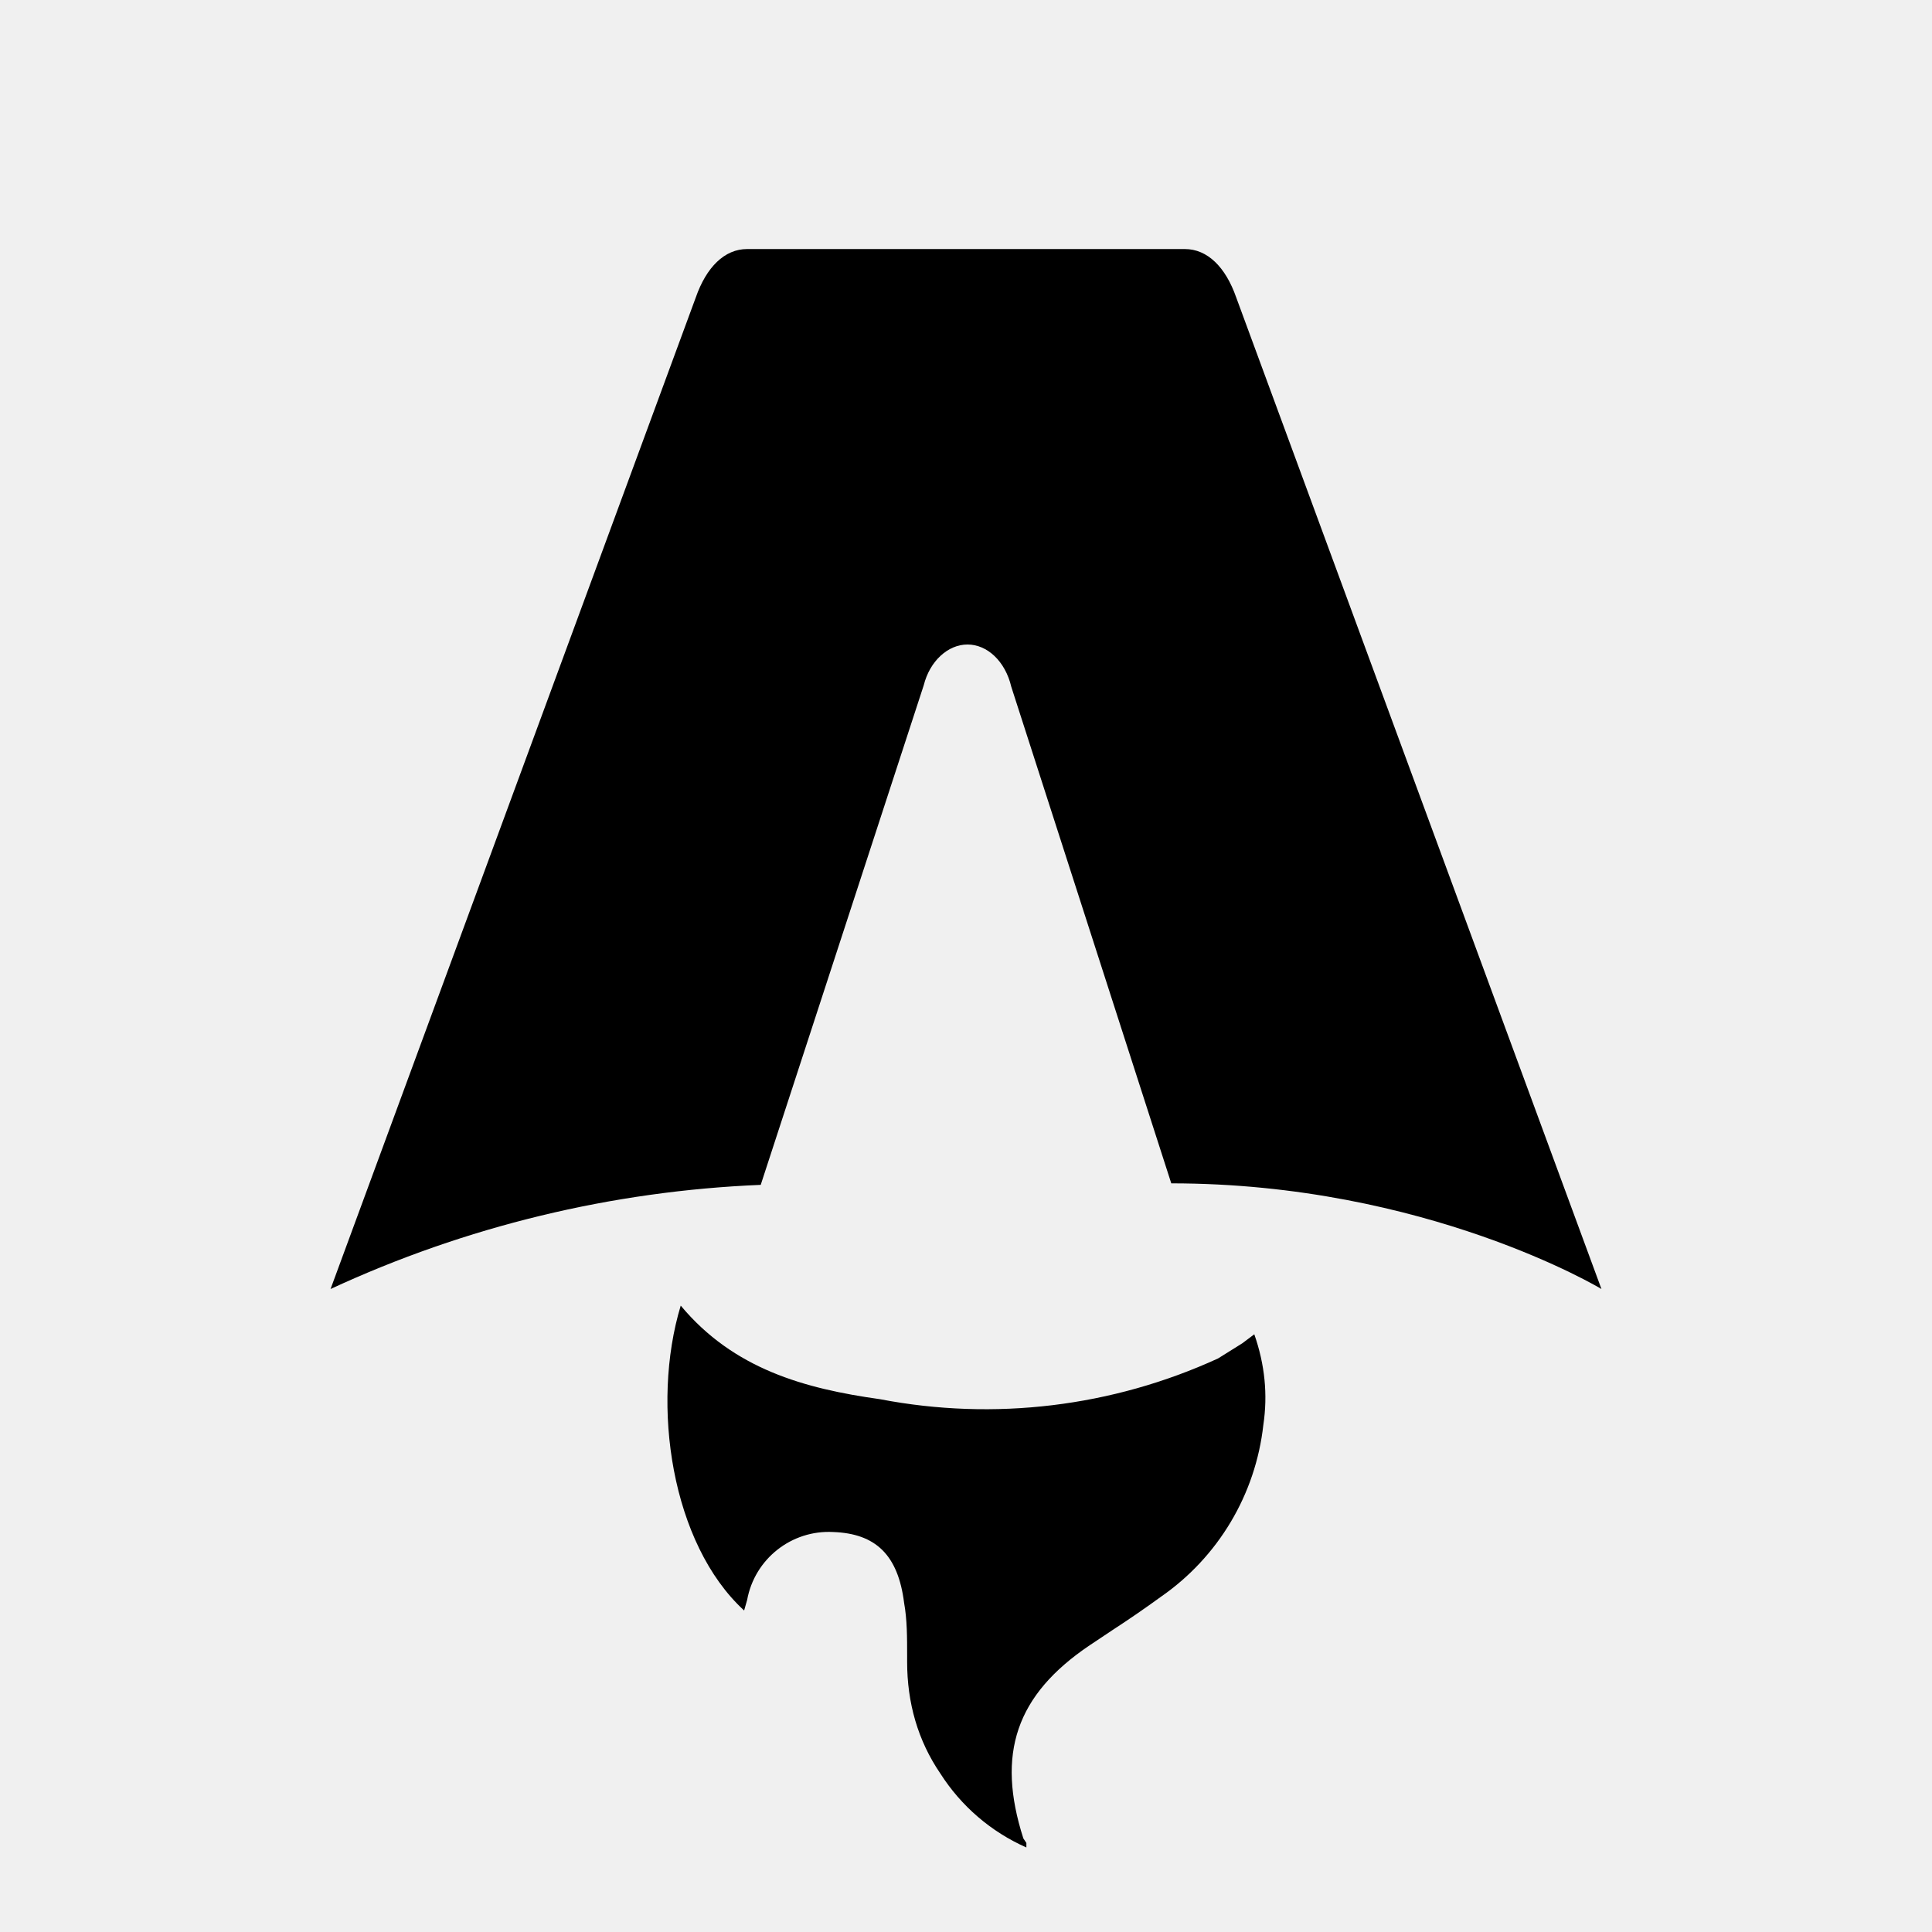
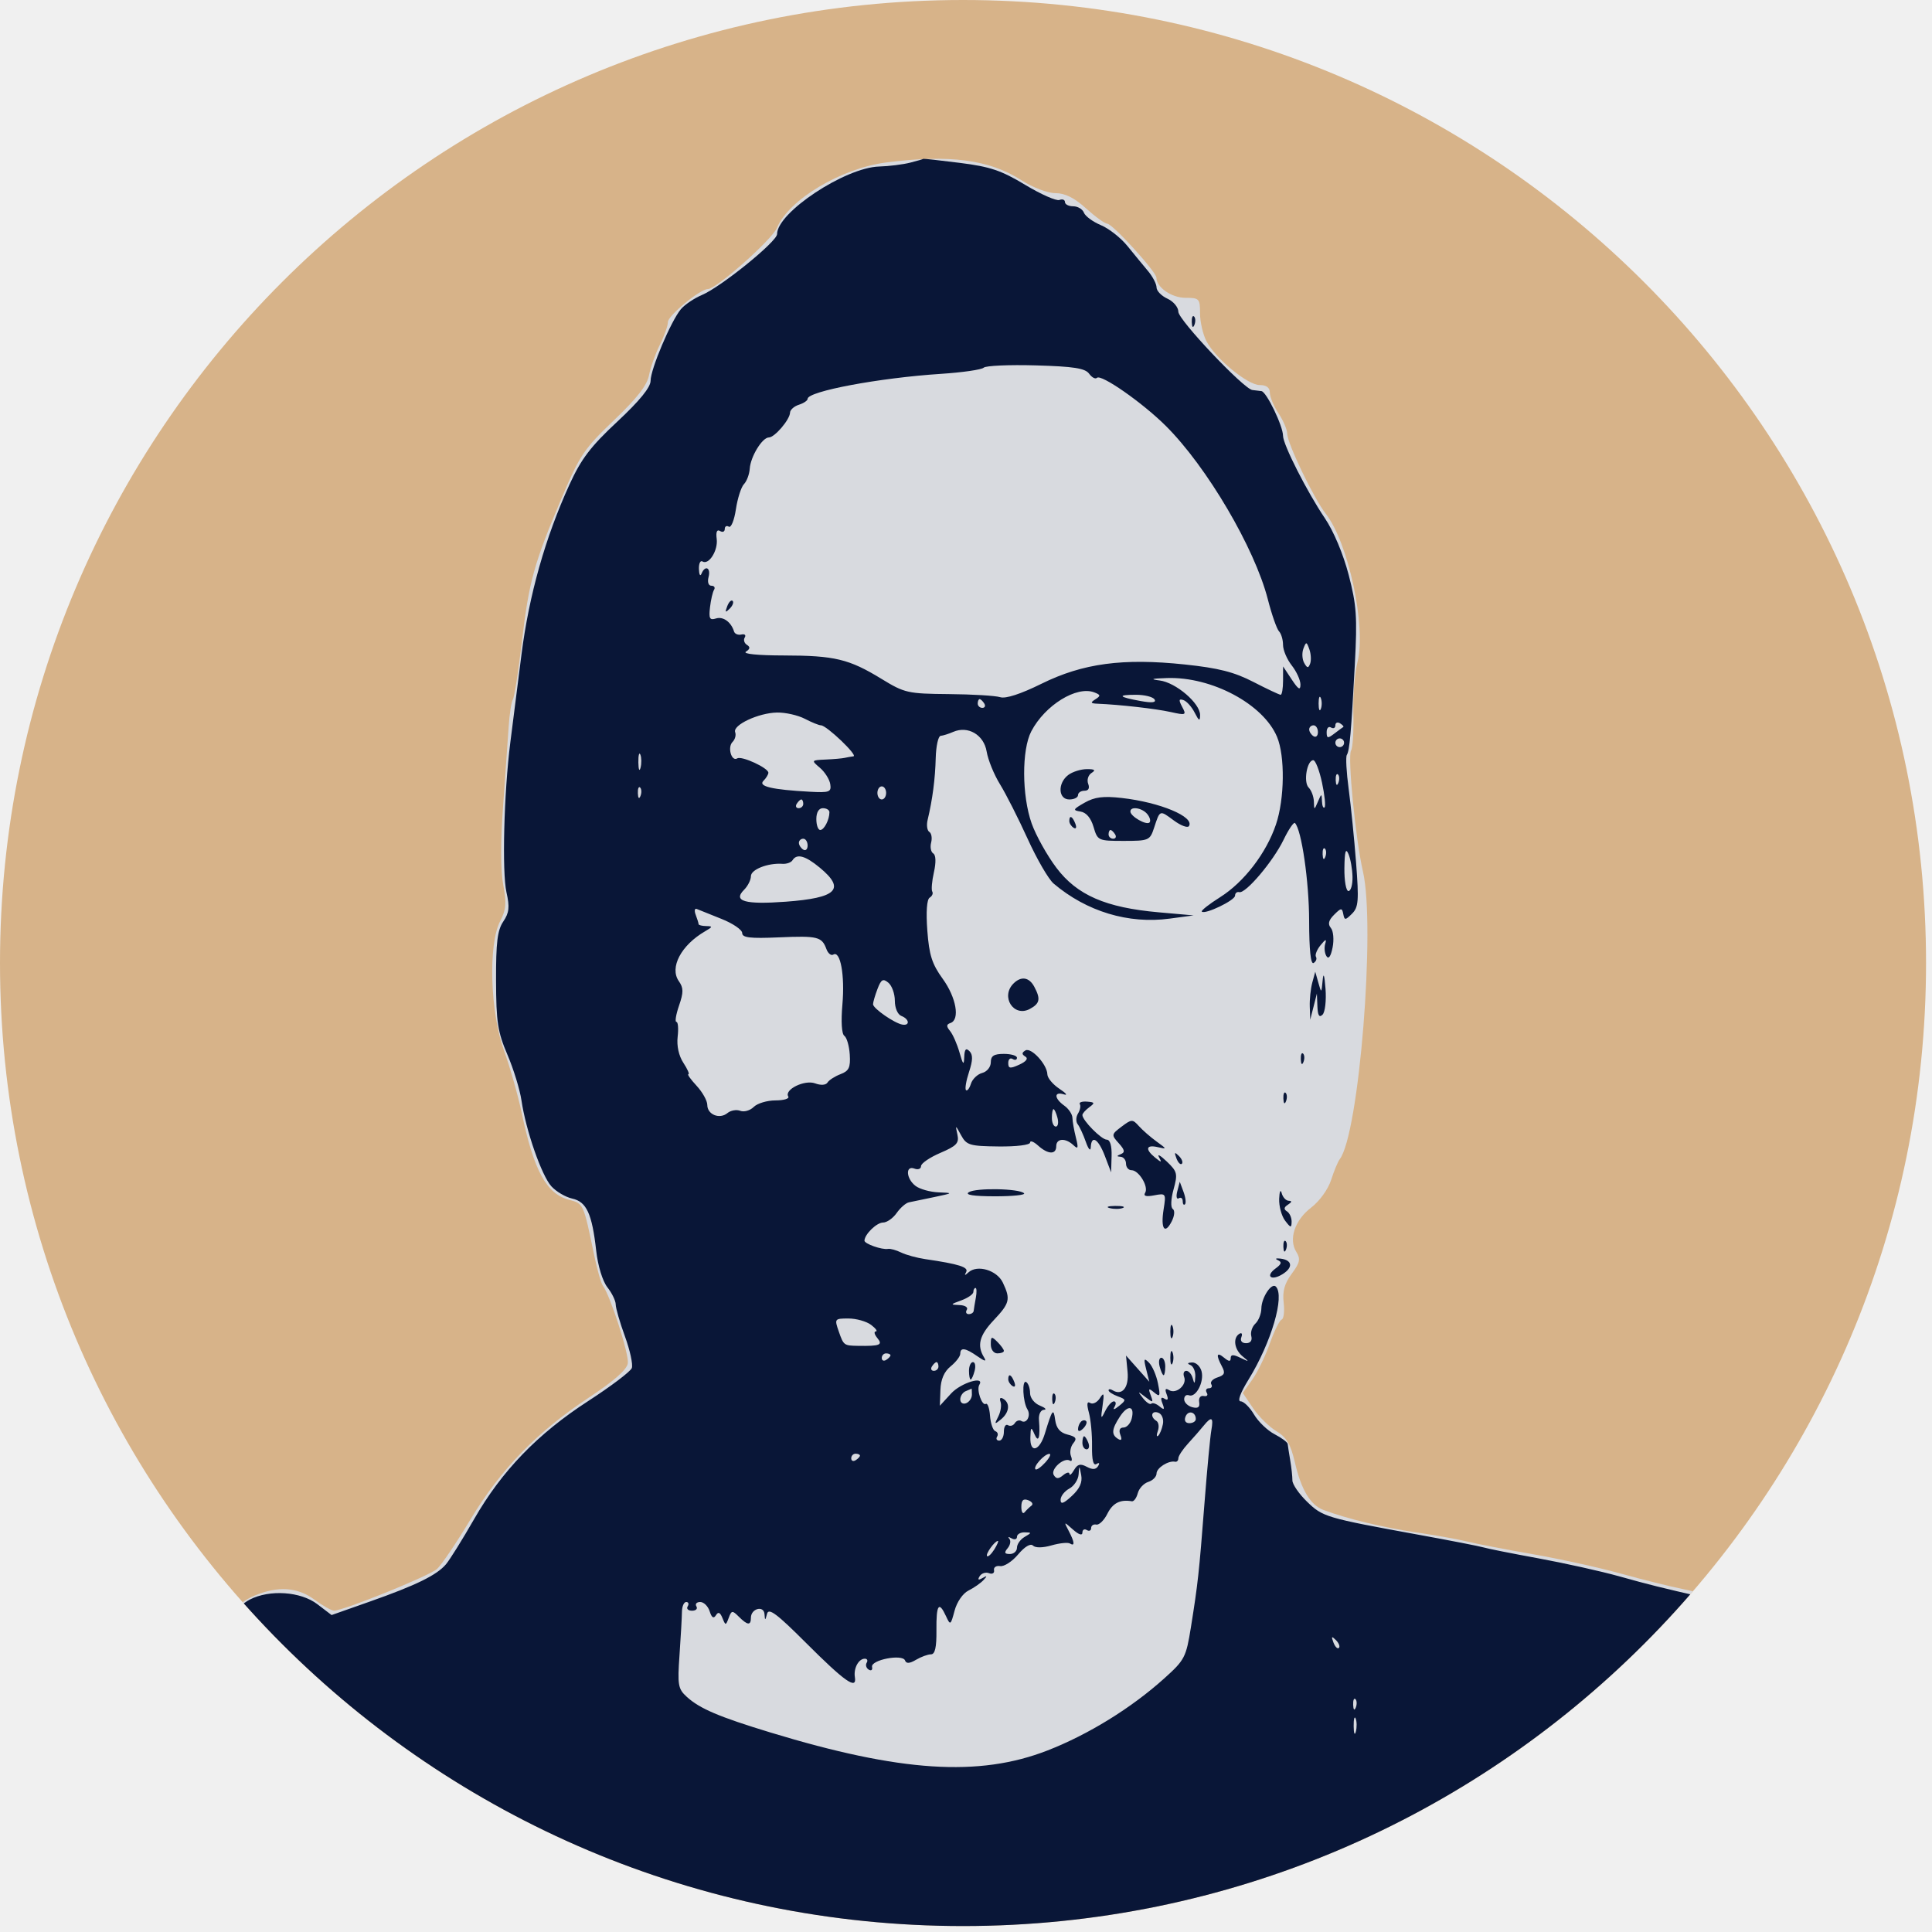
- <svg xmlns="http://www.w3.org/2000/svg" fill="none" viewBox="0 0 128 128">
-   <path d="M50.4 78.5a75.1 75.1 0 0 0-28.5 6.9l24.2-65.7c.7-2 1.9-3.2 3.4-3.2h29c1.5 0 2.7 1.2 3.4 3.2l24.2 65.7s-11.6-7-28.5-7L67 45.5c-.4-1.7-1.6-2.8-2.9-2.8-1.3 0-2.5 1.1-2.9 2.7L50.4 78.5Zm-1.1 28.2Zm-4.2-20.2c-2 6.6-.6 15.8 4.2 20.2a17.5 17.5 0 0 1 .2-.7 5.5 5.5 0 0 1 5.7-4.5c2.8.1 4.3 1.5 4.7 4.7.2 1.1.2 2.3.2 3.5v.4c0 2.7.7 5.2 2.2 7.4a13 13 0 0 0 5.7 4.9v-.3l-.2-.3c-1.8-5.6-.5-9.5 4.4-12.8l1.5-1a73 73 0 0 0 3.2-2.2 16 16 0 0 0 6.8-11.4c.3-2 .1-4-.6-6l-.8.6-1.6 1a37 37 0 0 1-22.4 2.7c-5-.7-9.7-2-13.2-6.2Z" />
-   <style>
-         path { fill: #000; }
-         @media (prefers-color-scheme: dark) {
-             path { fill: #FFF; }
-         }
-     </style>
+ <svg xmlns="http://www.w3.org/2000/svg" width="146" height="146" viewBox="0 0 146 146" fill="none">
+   <circle cx="72.775" cy="72.775" r="72.775" fill="#D7B389" />
+   <mask id="mask0_39_16" style="mask-type:alpha" maskUnits="userSpaceOnUse" x="0" y="0" width="146" height="146">
+     <circle cx="72.775" cy="72.775" r="72.775" fill="#D7B389" />
+   </mask>
+   <g mask="url(#mask0_39_16)">
+     <path fill-rule="evenodd" clip-rule="evenodd" d="M66.954 12.28C63.567 12.717 59.601 15.09 58.727 17.201C58.352 18.106 54.131 21.847 53.485 21.847C52.904 21.847 50.474 23.854 50.474 24.334C50.474 24.612 50.199 25.39 49.862 26.062C49.526 26.735 49.159 27.767 49.047 28.355C48.902 29.117 48.137 30.098 46.391 31.764C44.15 33.902 43.812 34.404 42.452 37.616C40.353 42.574 39.97 43.958 39.437 48.501C39.178 50.709 38.874 52.667 38.76 52.851C38.646 53.035 38.502 53.958 38.44 54.903C38.377 55.847 38.187 58.548 38.019 60.905C37.823 63.629 37.827 65.801 38.03 66.868C38.291 68.243 38.248 68.742 37.792 69.624C36.885 71.378 37.04 76.488 38.087 79.392C38.544 80.656 39.138 82.744 39.409 84.032C40.346 88.485 41.294 90.227 43.024 90.675C44.097 90.954 44.09 90.938 44.901 94.854C45.127 95.942 45.426 96.985 45.567 97.173C46.119 97.908 47.544 102.341 47.446 103.018C47.376 103.502 46.412 104.351 44.485 105.624C40.578 108.204 37.829 111.038 35.546 114.837C34.498 116.583 33.365 118.259 33.031 118.562C32.447 119.09 25.962 121.716 25.242 121.716C25.05 121.716 24.39 121.346 23.776 120.892C22.482 119.937 21.015 119.836 19.234 120.58C17.9 121.136 16.555 122.549 16.537 123.415C16.522 124.073 14.921 124.683 13.207 124.683C12.524 124.683 10.414 125.202 8.518 125.836C6.622 126.471 4.829 126.99 4.535 126.99C4.053 126.99 4 127.962 4 136.713V146.437H72.392H140.785V136.741V127.046L139.255 125.7C138.414 124.959 137.509 124.353 137.245 124.353C136.981 124.353 135.926 123.837 134.902 123.206C132.675 121.833 129.476 120.544 127.151 120.08C126.22 119.894 124.124 119.371 122.492 118.918C120.861 118.464 117.869 117.805 115.845 117.453C113.821 117.101 111.596 116.671 110.901 116.499C110.206 116.326 108.451 116.011 107.001 115.8C104.565 115.444 101.774 114.769 100.014 114.108C99.023 113.736 98.335 112.59 97.851 110.505C97.531 109.13 97.227 108.619 96.454 108.154C95.91 107.828 95.116 107.044 94.691 106.413L93.916 105.265L94.635 104.256C95.03 103.701 95.625 102.475 95.957 101.532C96.289 100.589 96.692 99.773 96.853 99.72C97.013 99.666 97.082 99.092 97.006 98.444C96.906 97.584 97.07 96.993 97.615 96.256C98.237 95.415 98.295 95.14 97.964 94.61C97.362 93.647 97.846 92.2 99.085 91.255C99.716 90.773 100.362 89.879 100.59 89.172C100.809 88.49 101.103 87.784 101.242 87.603C102.701 85.702 103.963 70.045 102.995 65.849C102.44 63.443 101.823 57.162 102.098 56.718C102.228 56.508 102.306 55.253 102.272 53.928C102.238 52.604 102.378 50.85 102.585 50.03C103.259 47.351 101.896 40.997 100.178 38.812C99.289 37.682 97.278 33.503 97.275 32.779C97.274 32.477 96.979 31.784 96.618 31.241C96.258 30.697 95.962 29.992 95.961 29.675C95.96 29.292 95.702 29.098 95.194 29.098C94.278 29.098 91.851 27.099 91.171 25.785C90.904 25.269 90.686 24.32 90.686 23.676C90.686 22.569 90.626 22.506 89.583 22.506C88.536 22.506 87.389 21.711 87.389 20.986C87.389 20.55 84.068 16.903 83.671 16.903C83.494 16.903 82.775 16.384 82.072 15.749C81.181 14.944 80.481 14.596 79.754 14.596C79.164 14.596 78.057 14.175 77.201 13.626C74.748 12.054 71.749 11.66 66.954 12.28Z" fill="#D8DADF" />
+     <path fill-rule="evenodd" clip-rule="evenodd" d="M68.777 12.293C68.233 12.431 67.181 12.562 66.44 12.584C63.864 12.658 58.724 16.06 58.724 17.69C58.724 18.252 54.493 21.68 53.04 22.295C52.45 22.545 51.734 23.029 51.449 23.372C50.701 24.27 49.165 27.902 49.165 28.773C49.165 29.271 48.342 30.282 46.649 31.863C44.624 33.753 43.919 34.682 43.032 36.625C41.208 40.619 39.979 44.97 39.41 49.445C39.114 51.762 38.733 54.77 38.562 56.13C38.081 59.943 37.929 65.901 38.275 67.437C38.526 68.554 38.478 68.978 38.03 69.644C37.59 70.296 37.477 71.225 37.486 74.093C37.496 77.237 37.61 77.982 38.344 79.697C38.809 80.784 39.288 82.342 39.407 83.157C39.739 85.418 40.93 88.839 41.668 89.65C42.03 90.048 42.739 90.465 43.242 90.576C44.325 90.813 44.741 91.718 45.055 94.518C45.184 95.664 45.537 96.818 45.902 97.282C46.247 97.72 46.529 98.303 46.529 98.577C46.529 98.851 46.843 99.938 47.228 100.993C47.612 102.047 47.845 103.123 47.745 103.385C47.644 103.646 46.167 104.764 44.461 105.869C40.624 108.354 37.923 111.149 35.829 114.799C34.945 116.34 33.987 117.876 33.701 118.213C33.001 119.035 31.446 119.797 27.965 121.024L25.058 122.049L23.979 121.226C22.72 120.265 20.371 120.106 18.875 120.88C17.889 121.39 16.732 122.891 16.712 123.687C16.698 124.249 14.613 124.955 12.856 124.992C12.193 125.005 10.332 125.448 8.722 125.974C7.111 126.5 5.429 126.982 4.984 127.045L4.175 127.159L4.087 136.8L4 146.441H72.397H140.795V136.924V127.408L139.359 126.084C138.569 125.356 137.467 124.66 136.91 124.538C136.352 124.415 135.704 124.084 135.469 123.801C134.887 123.099 130.75 121.173 128.929 120.757C125.435 119.958 124.683 119.77 122.337 119.115C120.978 118.736 118.234 118.126 116.24 117.76C114.245 117.395 112.391 117.025 112.12 116.94C111.848 116.855 109.623 116.421 107.175 115.975C100.187 114.702 99.962 114.635 98.768 113.479C98.161 112.89 97.665 112.168 97.666 111.873C97.667 111.579 97.592 110.893 97.5 110.35C97.408 109.806 97.323 109.253 97.31 109.122C97.298 108.991 96.851 108.658 96.318 108.382C95.785 108.106 95.086 107.435 94.764 106.89C94.442 106.346 93.99 105.9 93.759 105.9C93.497 105.9 93.721 105.277 94.353 104.251C96.074 101.454 97.11 97.922 96.414 97.225C96.091 96.903 95.332 98.052 95.32 98.883C95.314 99.284 95.11 99.798 94.865 100.027C94.621 100.255 94.483 100.681 94.56 100.974C94.645 101.301 94.494 101.505 94.166 101.505C93.848 101.505 93.704 101.322 93.809 101.049C93.905 100.797 93.837 100.683 93.658 100.793C93.147 101.11 93.276 101.991 93.909 102.503C94.429 102.924 94.414 102.935 93.744 102.611C93.195 102.345 93.003 102.35 93.003 102.633C93.003 102.909 92.866 102.901 92.508 102.604C91.936 102.129 91.872 102.383 92.343 103.263C92.606 103.755 92.54 103.92 92.009 104.089C91.644 104.205 91.43 104.437 91.534 104.605C91.638 104.773 91.557 104.911 91.355 104.911C91.152 104.911 91.08 105.063 91.195 105.249C91.31 105.435 91.207 105.546 90.967 105.496C90.719 105.444 90.569 105.642 90.621 105.954C90.685 106.343 90.534 106.455 90.099 106.342C89.762 106.253 89.487 105.984 89.487 105.742C89.487 105.501 89.648 105.365 89.845 105.441C90.373 105.644 91.011 104.435 90.801 103.631C90.701 103.247 90.376 102.945 90.08 102.96C89.739 102.976 89.692 103.046 89.954 103.152C90.18 103.243 90.349 103.64 90.328 104.032C90.297 104.589 90.256 104.62 90.139 104.17C90.056 103.853 89.834 103.593 89.647 103.593C89.46 103.593 89.388 103.804 89.487 104.063C89.715 104.657 88.88 105.38 88.347 105.05C88.068 104.879 88.013 104.975 88.164 105.369C88.31 105.75 88.256 105.857 87.999 105.698C87.738 105.537 87.689 105.65 87.845 106.057C88.028 106.533 87.983 106.578 87.624 106.279C87.376 106.074 87.097 105.982 87.004 106.076C86.91 106.169 86.627 105.982 86.375 105.661C85.949 105.118 85.962 105.111 86.555 105.57C87.141 106.024 87.174 106.014 86.959 105.442C86.76 104.912 86.801 104.881 87.227 105.234C87.665 105.598 87.7 105.51 87.506 104.541C87.385 103.93 87.081 103.227 86.831 102.978C86.447 102.593 86.414 102.668 86.615 103.47L86.852 104.417L85.972 103.428L85.092 102.439L85.209 103.658C85.325 104.858 84.799 105.506 84.074 105.058C83.909 104.956 83.774 104.96 83.774 105.067C83.774 105.174 84.084 105.377 84.462 105.517C85.115 105.759 85.121 105.795 84.563 106.248C84.201 106.541 84.072 106.566 84.224 106.312C84.36 106.085 84.337 105.9 84.173 105.9C84.009 105.9 83.712 106.234 83.513 106.642C83.195 107.293 83.172 107.243 83.32 106.23C83.458 105.284 83.421 105.181 83.116 105.66C82.912 105.981 82.584 106.144 82.387 106.023C82.141 105.871 82.111 106.099 82.288 106.757C82.431 107.283 82.537 108.42 82.524 109.284C82.508 110.335 82.619 110.782 82.858 110.634C83.072 110.502 83.121 110.566 82.981 110.794C82.815 111.062 82.56 111.076 82.123 110.843C81.643 110.586 81.425 110.642 81.165 111.089C80.979 111.408 80.823 111.539 80.817 111.381C80.812 111.222 80.598 111.267 80.342 111.479C79.986 111.774 79.82 111.772 79.633 111.469C79.362 111.032 80.403 110.1 80.852 110.377C81.005 110.472 81.04 110.317 80.931 110.033C80.822 109.749 80.903 109.314 81.109 109.065C81.406 108.707 81.316 108.57 80.673 108.409C80.105 108.267 79.825 107.934 79.738 107.3C79.611 106.368 79.522 106.487 78.957 108.345C78.559 109.654 77.834 109.854 77.864 108.647C77.884 107.828 77.922 107.794 78.17 108.372C78.48 109.091 78.622 108.646 78.513 107.301C78.479 106.884 78.643 106.55 78.888 106.538C79.128 106.527 78.99 106.383 78.582 106.219C78.165 106.051 77.841 105.637 77.841 105.271C77.841 104.913 77.71 104.54 77.55 104.441C77.213 104.233 77.29 105.934 77.642 106.505C77.928 106.968 77.581 107.63 77.182 107.383C77.025 107.287 76.803 107.361 76.687 107.548C76.572 107.735 76.339 107.803 76.17 107.699C76.001 107.594 75.863 107.815 75.863 108.188C75.863 108.561 75.706 108.866 75.514 108.866C75.322 108.866 75.249 108.731 75.351 108.565C75.454 108.399 75.393 108.214 75.216 108.153C75.04 108.092 74.86 107.571 74.816 106.994C74.773 106.417 74.631 106.012 74.5 106.092C74.21 106.272 73.779 105.021 74.005 104.655C74.448 103.939 72.619 104.494 71.879 105.3L71.025 106.23L71.067 105.037C71.094 104.239 71.349 103.649 71.838 103.254C72.239 102.929 72.567 102.501 72.567 102.304C72.567 101.799 72.954 101.856 73.867 102.496C74.424 102.886 74.57 102.912 74.368 102.584C73.811 101.682 74.007 100.919 75.094 99.767C76.309 98.479 76.38 98.188 75.785 96.928C75.342 95.988 73.85 95.543 73.186 96.153C72.909 96.407 72.859 96.4 73.01 96.131C73.217 95.761 72.477 95.526 69.93 95.152C69.296 95.059 68.472 94.834 68.099 94.652C67.727 94.47 67.282 94.347 67.111 94.378C66.651 94.463 65.314 93.991 65.326 93.749C65.351 93.26 66.254 92.386 66.735 92.386C67.021 92.386 67.483 92.062 67.761 91.665C68.039 91.269 68.455 90.906 68.686 90.86C68.918 90.814 69.774 90.636 70.59 90.464C72.045 90.157 72.051 90.15 70.919 90.105C70.285 90.079 69.506 89.861 69.189 89.62C68.471 89.075 68.406 88.043 69.106 88.312C69.378 88.416 69.601 88.332 69.601 88.125C69.601 87.918 70.257 87.467 71.059 87.124C72.299 86.592 72.492 86.384 72.35 85.734C72.188 84.991 72.195 84.993 72.63 85.79C73.04 86.542 73.275 86.612 75.459 86.637C76.805 86.653 77.841 86.525 77.841 86.343C77.841 86.166 78.112 86.267 78.444 86.567C79.194 87.246 79.819 87.27 79.819 86.618C79.819 86.017 80.515 85.973 81.114 86.536C81.475 86.875 81.508 86.774 81.303 85.959C81.166 85.415 81.049 84.748 81.043 84.476C81.037 84.204 80.759 83.788 80.425 83.551C79.656 83.004 79.636 82.462 80.395 82.7C80.713 82.8 80.564 82.613 80.066 82.284C79.567 81.955 79.154 81.461 79.148 81.186C79.132 80.438 77.914 79.118 77.485 79.383C77.206 79.555 77.206 79.673 77.486 79.846C77.722 79.991 77.552 80.217 77.026 80.456C76.332 80.773 76.193 80.752 76.193 80.329C76.193 80.051 76.341 79.914 76.522 80.026C76.704 80.138 76.852 80.097 76.852 79.936C76.852 79.774 76.407 79.642 75.863 79.642C75.107 79.642 74.874 79.791 74.874 80.277C74.874 80.631 74.588 80.987 74.226 81.082C73.87 81.174 73.485 81.543 73.372 81.899C73.259 82.256 73.091 82.472 72.999 82.38C72.906 82.288 73.01 81.67 73.229 81.007C73.52 80.124 73.529 79.703 73.262 79.436C72.995 79.168 72.889 79.287 72.867 79.878C72.843 80.538 72.777 80.475 72.508 79.532C72.327 78.897 72.006 78.169 71.796 77.912C71.504 77.557 71.511 77.414 71.826 77.308C72.558 77.062 72.264 75.382 71.242 73.971C70.432 72.854 70.214 72.171 70.077 70.322C69.972 68.908 70.039 67.968 70.254 67.835C70.445 67.717 70.533 67.511 70.451 67.378C70.368 67.245 70.424 66.587 70.575 65.916C70.745 65.164 70.726 64.619 70.527 64.496C70.348 64.386 70.276 64.016 70.365 63.674C70.454 63.332 70.393 62.969 70.228 62.867C70.063 62.765 70.005 62.357 70.1 61.96C70.47 60.407 70.672 58.861 70.712 57.284C70.736 56.378 70.903 55.623 71.084 55.607C71.265 55.592 71.691 55.458 72.029 55.31C73.148 54.821 74.351 55.526 74.561 56.795C74.666 57.427 75.118 58.536 75.566 59.261C76.014 59.986 76.954 61.84 77.655 63.381C78.355 64.922 79.24 66.447 79.621 66.77C82.115 68.884 85.276 69.84 88.388 69.42L90.201 69.176L87.564 68.943C83.557 68.589 81.392 67.647 79.832 65.579C79.125 64.642 78.284 63.134 77.962 62.228C77.217 60.127 77.203 56.658 77.935 55.263C78.971 53.288 81.361 51.811 82.693 52.322C83.179 52.509 83.191 52.584 82.776 52.846C82.38 53.097 82.412 53.158 82.95 53.18C84.597 53.246 87.343 53.557 88.462 53.806C89.623 54.064 89.671 54.043 89.337 53.418C89.06 52.901 89.08 52.789 89.427 52.904C89.672 52.985 90.055 53.41 90.278 53.849C90.608 54.495 90.686 54.531 90.69 54.037C90.698 53.148 88.859 51.576 87.633 51.423C86.866 51.328 87.021 51.277 88.194 51.239C91.578 51.129 95.472 53.213 96.506 55.687C97.116 57.145 97.076 60.37 96.426 62.298C95.694 64.47 94.014 66.659 92.205 67.799C91.37 68.325 90.747 68.816 90.82 68.89C91.06 69.13 93.332 68.039 93.332 67.683C93.332 67.492 93.475 67.373 93.65 67.419C94.133 67.544 96.208 65.094 96.995 63.47C97.378 62.677 97.768 62.103 97.859 62.195C98.357 62.693 98.926 66.615 98.93 69.581C98.934 71.797 99.052 72.907 99.27 72.772C99.454 72.658 99.534 72.448 99.446 72.306C99.358 72.164 99.516 71.767 99.797 71.423C100.175 70.96 100.266 70.933 100.146 71.322C100.058 71.61 100.099 72.03 100.238 72.254C100.4 72.516 100.567 72.282 100.703 71.601C100.82 71.014 100.762 70.353 100.573 70.126C100.328 69.831 100.398 69.546 100.819 69.125C101.345 68.599 101.418 68.593 101.51 69.07C101.604 69.555 101.664 69.553 102.172 69.047C102.66 68.561 102.699 68.071 102.478 65.194C102.339 63.381 102.086 60.869 101.917 59.612C101.748 58.355 101.685 57.203 101.778 57.053C101.99 56.71 102.107 55.386 102.384 50.197C102.575 46.623 102.514 45.728 101.918 43.44C101.51 41.872 100.78 40.136 100.116 39.156C98.783 37.186 96.958 33.593 96.958 32.938C96.958 32.195 95.706 29.601 95.326 29.556C95.136 29.533 94.827 29.496 94.639 29.473C93.987 29.395 89.047 24.171 89.047 23.56C89.047 23.223 88.677 22.777 88.223 22.571C87.77 22.364 87.399 21.982 87.399 21.721C87.399 21.461 87.108 20.902 86.752 20.479C86.396 20.055 85.698 19.207 85.201 18.593C84.705 17.979 83.803 17.27 83.198 17.017C82.592 16.764 82.013 16.339 81.911 16.073C81.809 15.807 81.445 15.589 81.102 15.589C80.758 15.589 80.478 15.445 80.478 15.27C80.478 15.094 80.288 15.023 80.057 15.112C79.825 15.201 78.659 14.684 77.464 13.964C75.668 12.88 74.817 12.595 72.538 12.309C71.023 12.119 69.779 11.981 69.774 12.002C69.769 12.024 69.321 12.155 68.777 12.293ZM90.062 24.351C90.078 24.735 90.156 24.813 90.261 24.55C90.356 24.312 90.345 24.028 90.235 23.918C90.126 23.809 90.048 24.003 90.062 24.351ZM82.302 28.239C82.513 28.527 82.78 28.669 82.895 28.553C83.203 28.245 86.341 30.434 88.099 32.184C91.198 35.267 94.812 41.408 95.807 45.282C96.105 46.444 96.487 47.536 96.654 47.709C96.821 47.881 96.958 48.343 96.958 48.735C96.958 49.128 97.254 49.826 97.617 50.287C97.98 50.748 98.275 51.398 98.274 51.733C98.272 52.195 98.116 52.105 97.617 51.351L96.962 50.362L96.96 51.433C96.959 52.022 96.878 52.504 96.779 52.504C96.682 52.504 95.754 52.068 94.719 51.534C93.267 50.785 92.086 50.484 89.542 50.215C84.86 49.72 81.83 50.127 78.706 51.67C77.136 52.447 75.998 52.816 75.586 52.686C75.228 52.572 73.476 52.467 71.692 52.452C68.607 52.425 68.358 52.369 66.624 51.308C64.157 49.798 63.075 49.539 59.221 49.533C57.252 49.53 56.103 49.414 56.37 49.245C56.686 49.044 56.709 48.895 56.446 48.732C56.243 48.606 56.168 48.356 56.28 48.175C56.391 47.994 56.278 47.893 56.028 47.95C55.778 48.008 55.528 47.906 55.472 47.725C55.252 47.003 54.646 46.566 54.105 46.738C53.633 46.888 53.555 46.743 53.654 45.895C53.719 45.332 53.857 44.735 53.961 44.568C54.064 44.401 53.974 44.264 53.761 44.264C53.536 44.264 53.446 43.988 53.546 43.605C53.732 42.891 53.282 42.683 53.009 43.358C52.918 43.585 52.831 43.428 52.817 43.009C52.803 42.59 52.923 42.329 53.083 42.428C53.563 42.725 54.274 41.597 54.16 40.721C54.091 40.198 54.181 39.985 54.411 40.127C54.608 40.248 54.769 40.182 54.769 39.98C54.769 39.777 54.907 39.697 55.077 39.801C55.247 39.906 55.487 39.315 55.611 38.486C55.736 37.658 56.01 36.803 56.221 36.585C56.432 36.367 56.629 35.842 56.658 35.417C56.72 34.502 57.604 33.058 58.102 33.058C58.538 33.058 59.687 31.713 59.702 31.185C59.708 30.971 60.009 30.701 60.372 30.586C60.734 30.471 61.031 30.271 61.031 30.141C61.031 29.569 66.443 28.554 71.117 28.251C72.73 28.146 74.179 27.936 74.337 27.785C74.494 27.633 76.264 27.555 78.271 27.612C81.139 27.694 82.001 27.828 82.302 28.239ZM54.955 45.816C54.776 46.285 54.813 46.323 55.139 46C55.365 45.777 55.466 45.511 55.364 45.409C55.263 45.308 55.078 45.491 54.955 45.816ZM99.006 50.151C98.87 50.513 98.783 50.502 98.556 50.097C98.401 49.82 98.375 49.333 98.498 49.014C98.705 48.474 98.737 48.478 98.947 49.068C99.072 49.417 99.098 49.904 99.006 50.151ZM87.247 52.855C87.395 53.094 87.059 53.132 86.196 52.976C84.513 52.672 84.387 52.504 85.842 52.504C86.496 52.504 87.128 52.662 87.247 52.855ZM99.813 53.576C99.722 53.802 99.647 53.617 99.647 53.164C99.647 52.71 99.722 52.525 99.813 52.752C99.904 52.978 99.904 53.349 99.813 53.576ZM74.38 53.164C74.492 53.345 74.427 53.493 74.235 53.493C74.043 53.493 73.886 53.345 73.886 53.164C73.886 52.982 73.951 52.834 74.031 52.834C74.111 52.834 74.268 52.982 74.38 53.164ZM60.822 54.319C61.341 54.59 61.889 54.812 62.039 54.812C62.461 54.812 64.866 57.11 64.492 57.155C64.311 57.177 64.014 57.229 63.833 57.271C63.651 57.314 63.005 57.371 62.395 57.398C61.301 57.448 61.296 57.455 61.965 58.025C62.337 58.343 62.687 58.899 62.743 59.261C62.834 59.855 62.682 59.912 61.196 59.831C58.34 59.675 57.275 59.425 57.692 59.008C57.897 58.803 58.065 58.527 58.065 58.395C58.065 58.034 56.05 57.103 55.715 57.31C55.277 57.581 54.958 56.468 55.358 56.068C55.55 55.877 55.639 55.545 55.556 55.331C55.35 54.794 57.323 53.869 58.724 53.846C59.358 53.835 60.302 54.049 60.822 54.319ZM101.512 54.938C101.454 54.971 101.148 55.197 100.831 55.44C100.335 55.819 100.254 55.803 100.254 55.327C100.254 55.022 100.402 54.864 100.583 54.976C100.765 55.089 100.913 55.014 100.913 54.812C100.913 54.609 101.071 54.541 101.265 54.66C101.458 54.78 101.569 54.905 101.512 54.938ZM99.595 55.325C99.595 55.608 99.446 55.748 99.265 55.636C99.084 55.524 98.935 55.292 98.935 55.122C98.935 54.951 99.084 54.812 99.265 54.812C99.446 54.812 99.595 55.043 99.595 55.325ZM101.572 56.13C101.572 56.311 101.424 56.46 101.243 56.46C101.061 56.46 100.913 56.311 100.913 56.13C100.913 55.949 101.061 55.8 101.243 55.8C101.424 55.8 101.572 55.949 101.572 56.13ZM48.405 58.019C48.321 58.34 48.248 58.157 48.241 57.613C48.234 57.069 48.303 56.807 48.393 57.03C48.483 57.253 48.489 57.698 48.405 58.019ZM99.904 59.145C100.104 60.077 100.19 60.918 100.096 61.012C100.001 61.107 99.914 60.9 99.901 60.552C99.879 59.949 99.865 59.95 99.595 60.58C99.314 61.232 99.311 61.232 99.288 60.563C99.276 60.191 99.098 59.72 98.894 59.516C98.485 59.107 98.766 57.448 99.244 57.448C99.407 57.448 99.704 58.212 99.904 59.145ZM80.725 58.566C79.911 59.184 79.966 60.415 80.807 60.415C81.17 60.415 81.466 60.267 81.466 60.085C81.466 59.904 81.684 59.756 81.951 59.756C82.259 59.756 82.361 59.564 82.232 59.228C82.121 58.938 82.237 58.569 82.49 58.409C82.826 58.196 82.729 58.119 82.126 58.123C81.672 58.126 81.042 58.325 80.725 58.566ZM101.138 59.158C101.033 59.421 100.955 59.343 100.939 58.959C100.925 58.612 101.003 58.417 101.112 58.527C101.222 58.636 101.233 58.92 101.138 59.158ZM48.402 60.147C48.297 60.41 48.218 60.332 48.203 59.948C48.188 59.6 48.266 59.406 48.376 59.515C48.485 59.625 48.497 59.909 48.402 60.147ZM66.964 59.92C66.964 60.192 66.816 60.415 66.634 60.415C66.453 60.415 66.305 60.192 66.305 59.92C66.305 59.648 66.453 59.426 66.634 59.426C66.816 59.426 66.964 59.648 66.964 59.92ZM81.961 60.66C81.081 61.16 81.047 61.234 81.65 61.328C82.085 61.395 82.439 61.811 82.638 62.489C82.944 63.526 82.987 63.546 84.919 63.546C86.816 63.546 86.901 63.51 87.213 62.557C87.662 61.189 87.625 61.203 88.704 62.001C89.236 62.394 89.752 62.586 89.85 62.427C90.284 61.724 87.664 60.63 84.763 60.302C83.374 60.145 82.718 60.229 81.961 60.66ZM60.702 60.745C60.702 60.926 60.544 61.074 60.352 61.074C60.161 61.074 60.095 60.926 60.207 60.745C60.319 60.563 60.476 60.415 60.556 60.415C60.636 60.415 60.702 60.563 60.702 60.745ZM62.679 61.377C62.679 61.947 62.279 62.722 61.985 62.722C61.823 62.722 61.69 62.351 61.69 61.898C61.69 61.385 61.877 61.074 62.185 61.074C62.457 61.074 62.679 61.21 62.679 61.377ZM86.697 61.516C86.899 61.76 86.975 62.048 86.867 62.156C86.635 62.388 85.422 61.69 85.422 61.324C85.422 60.91 86.304 61.043 86.697 61.516ZM80.807 62.043C80.807 62.214 80.954 62.444 81.133 62.555C81.32 62.67 81.375 62.538 81.263 62.245C81.044 61.674 80.807 61.569 80.807 62.043ZM84.268 63.052C84.38 63.233 84.315 63.381 84.123 63.381C83.931 63.381 83.774 63.233 83.774 63.052C83.774 62.87 83.839 62.722 83.919 62.722C83.999 62.722 84.156 62.87 84.268 63.052ZM61.031 63.895C61.031 64.178 60.883 64.317 60.702 64.205C60.52 64.093 60.372 63.862 60.372 63.691C60.372 63.521 60.52 63.381 60.702 63.381C60.883 63.381 61.031 63.613 61.031 63.895ZM100.149 64.762C100.044 65.024 99.966 64.946 99.95 64.562C99.936 64.215 100.014 64.02 100.123 64.13C100.233 64.239 100.245 64.524 100.149 64.762ZM102.208 66.265C102.221 66.854 102.083 67.337 101.902 67.337C101.721 67.337 101.583 66.558 101.595 65.606C101.612 64.335 101.694 64.051 101.902 64.535C102.058 64.897 102.195 65.676 102.208 66.265ZM61.956 65.572C63.914 67.193 63.251 67.855 59.383 68.141C56.299 68.37 55.366 68.105 56.227 67.243C56.513 66.958 56.746 66.494 56.746 66.213C56.746 65.705 58.03 65.202 59.129 65.278C59.443 65.299 59.785 65.178 59.89 65.008C60.213 64.486 60.858 64.662 61.956 65.572ZM54.523 69.441C55.383 69.783 56.087 70.264 56.087 70.51C56.087 70.86 56.685 70.931 58.854 70.836C61.796 70.708 62.106 70.785 62.454 71.725C62.575 72.053 62.809 72.239 62.974 72.137C63.507 71.808 63.853 73.707 63.66 75.906C63.547 77.198 63.605 78.139 63.806 78.277C63.99 78.402 64.174 79.039 64.216 79.693C64.278 80.672 64.156 80.932 63.517 81.174C63.092 81.336 62.65 81.62 62.536 81.804C62.411 82.006 62.037 82.032 61.599 81.87C60.805 81.576 59.246 82.34 59.57 82.864C59.67 83.025 59.234 83.157 58.602 83.157C57.97 83.157 57.23 83.38 56.959 83.651C56.688 83.922 56.23 84.054 55.943 83.944C55.655 83.833 55.218 83.91 54.971 84.115C54.381 84.605 53.45 84.229 53.45 83.5C53.45 83.183 53.086 82.531 52.642 82.052C52.197 81.572 51.918 81.18 52.021 81.18C52.124 81.18 51.954 80.793 51.644 80.319C51.294 79.786 51.129 79.033 51.21 78.341C51.282 77.727 51.239 77.225 51.116 77.225C50.992 77.225 51.081 76.672 51.313 75.996C51.66 74.989 51.657 74.657 51.298 74.144C50.578 73.116 51.47 71.428 53.289 70.373C53.864 70.04 53.874 69.992 53.368 69.983C53.05 69.978 52.791 69.911 52.791 69.836C52.791 69.76 52.693 69.443 52.574 69.131C52.454 68.82 52.492 68.622 52.658 68.692C52.823 68.762 53.663 69.1 54.523 69.441ZM99.951 74.093C99.86 75.064 99.854 75.067 99.626 74.258L99.393 73.434L99.168 74.258C99.045 74.711 98.96 75.527 98.979 76.071L99.013 77.06L99.265 76.071L99.516 75.082L99.556 76.055C99.583 76.74 99.698 76.924 99.944 76.677C100.136 76.485 100.237 75.603 100.168 74.716C100.086 73.659 100.011 73.445 99.951 74.093ZM67.623 75.627C67.623 76.175 67.835 76.667 68.118 76.776C68.715 77.005 68.78 77.523 68.2 77.43C67.603 77.334 65.975 76.207 65.975 75.89C65.975 75.741 66.126 75.223 66.31 74.738C66.588 74.007 66.729 73.926 67.134 74.263C67.403 74.486 67.623 75.1 67.623 75.627ZM76.588 74.324C75.593 75.319 76.604 76.898 77.82 76.247C78.584 75.838 78.654 75.491 78.159 74.566C77.77 73.84 77.166 73.747 76.588 74.324ZM98.302 80.054C98.318 80.438 98.396 80.516 98.501 80.253C98.597 80.015 98.585 79.731 98.475 79.621C98.366 79.512 98.288 79.706 98.302 80.054ZM96.984 83.02C97 83.404 97.078 83.482 97.183 83.219C97.278 82.981 97.266 82.697 97.157 82.588C97.047 82.478 96.97 82.673 96.984 83.02ZM81.602 83.44C81.685 83.574 81.622 83.894 81.463 84.151C81.305 84.408 81.294 84.772 81.441 84.959C81.588 85.147 81.864 85.745 82.055 86.289C82.254 86.853 82.414 87.03 82.429 86.701C82.473 85.731 82.999 86.056 83.496 87.36L83.967 88.596L84.002 87.36C84.025 86.587 83.887 86.124 83.636 86.124C83.238 86.124 81.796 84.665 81.796 84.263C81.796 84.148 82.028 83.885 82.311 83.677C82.76 83.349 82.738 83.294 82.139 83.249C81.761 83.221 81.52 83.307 81.602 83.44ZM79.914 84.476C80.009 84.838 79.952 85.135 79.787 85.135C79.623 85.135 79.489 84.838 79.489 84.476C79.489 84.113 79.546 83.817 79.615 83.817C79.685 83.817 79.819 84.113 79.914 84.476ZM84.758 85.139C83.983 85.723 83.976 85.766 84.544 86.394C84.998 86.895 85.033 87.084 84.7 87.217C84.376 87.347 84.371 87.397 84.68 87.416C84.907 87.43 85.092 87.665 85.092 87.937C85.092 88.209 85.279 88.431 85.507 88.431C86.064 88.431 86.82 89.684 86.537 90.14C86.386 90.386 86.608 90.448 87.221 90.331C88.107 90.161 88.125 90.188 87.934 91.386C87.699 92.855 88.016 93.331 88.544 92.302C88.76 91.88 88.796 91.476 88.627 91.361C88.456 91.244 88.48 90.623 88.685 89.88C89.01 88.702 88.971 88.537 88.174 87.775C87.699 87.32 87.433 87.17 87.583 87.442C87.818 87.868 87.778 87.874 87.298 87.484C86.518 86.852 86.603 86.483 87.482 86.687C88.196 86.852 88.193 86.836 87.399 86.262C86.946 85.934 86.347 85.412 86.067 85.1C85.588 84.566 85.515 84.568 84.758 85.139ZM88.904 87.539C89.028 87.864 89.212 88.047 89.313 87.945C89.415 87.844 89.314 87.578 89.088 87.354C88.763 87.031 88.725 87.069 88.904 87.539ZM88.967 90.021C88.864 90.416 88.914 90.656 89.078 90.554C89.242 90.453 89.377 90.552 89.377 90.774C89.377 90.996 89.454 91.1 89.549 91.006C89.643 90.911 89.594 90.49 89.438 90.069L89.154 89.303L88.967 90.021ZM73.213 90.094C72.894 90.296 73.553 90.4 75.177 90.404C76.521 90.406 77.516 90.303 77.386 90.174C77.025 89.813 73.756 89.751 73.213 90.094ZM96.666 90.593C96.645 91.147 96.846 91.889 97.112 92.241C97.536 92.801 97.597 92.811 97.606 92.323C97.612 92.017 97.453 91.665 97.252 91.54C96.998 91.383 97.023 91.229 97.335 91.032C97.626 90.847 97.647 90.746 97.394 90.743C97.181 90.741 96.938 90.479 96.855 90.162C96.772 89.844 96.688 90.038 96.666 90.593ZM83.862 91.296C84.183 91.38 84.628 91.374 84.851 91.284C85.074 91.194 84.812 91.126 84.268 91.132C83.724 91.139 83.542 91.213 83.862 91.296ZM96.984 94.227C97 94.611 97.078 94.689 97.183 94.426C97.278 94.188 97.266 93.903 97.157 93.794C97.047 93.685 96.97 93.879 96.984 94.227ZM96.563 95.227C96.888 95.372 96.847 95.525 96.399 95.853C95.592 96.444 96.06 96.826 96.927 96.284C97.738 95.778 97.662 95.22 96.766 95.112C96.418 95.069 96.327 95.121 96.563 95.227ZM73.743 98.072C73.667 98.48 73.594 98.925 73.58 99.061C73.567 99.197 73.399 99.308 73.207 99.308C73.015 99.308 72.95 99.16 73.062 98.978C73.174 98.797 72.923 98.637 72.504 98.623C71.794 98.598 71.804 98.574 72.65 98.266C73.148 98.084 73.556 97.799 73.556 97.633C73.556 97.466 73.629 97.33 73.719 97.33C73.808 97.33 73.819 97.664 73.743 98.072ZM65.83 100.121C66.181 100.388 66.34 100.61 66.182 100.616C66.024 100.622 66.079 100.849 66.305 101.121C66.734 101.639 66.496 101.732 64.822 101.704C63.777 101.687 63.751 101.667 63.388 100.626C63.051 99.66 63.067 99.638 64.117 99.638C64.707 99.638 65.478 99.855 65.83 100.121ZM88.44 100.626C88.44 101.08 88.515 101.265 88.606 101.038C88.698 100.812 88.698 100.441 88.606 100.214C88.515 99.988 88.44 100.173 88.44 100.626ZM74.874 101.592C74.874 101.979 75.088 102.274 75.369 102.274C75.641 102.274 75.863 102.19 75.863 102.086C75.863 101.982 75.641 101.675 75.369 101.403C74.93 100.964 74.874 100.985 74.874 101.592ZM88.44 102.604C88.44 103.057 88.515 103.243 88.606 103.016C88.698 102.79 88.698 102.419 88.606 102.192C88.515 101.966 88.44 102.151 88.44 102.604ZM67.294 102.42C67.294 102.5 67.145 102.657 66.964 102.769C66.783 102.881 66.634 102.815 66.634 102.623C66.634 102.432 66.783 102.274 66.964 102.274C67.145 102.274 67.294 102.34 67.294 102.42ZM87.633 103.263C87.728 103.626 87.863 103.922 87.932 103.922C88.001 103.922 88.058 103.626 88.058 103.263C88.058 102.901 87.924 102.604 87.76 102.604C87.595 102.604 87.539 102.901 87.633 103.263ZM70.919 103.263C70.919 103.444 70.762 103.593 70.57 103.593C70.378 103.593 70.313 103.444 70.425 103.263C70.537 103.082 70.694 102.934 70.774 102.934C70.854 102.934 70.919 103.082 70.919 103.263ZM73.226 103.593C73.226 103.955 73.283 104.252 73.353 104.252C73.422 104.252 73.557 103.955 73.652 103.593C73.746 103.23 73.689 102.934 73.525 102.934C73.361 102.934 73.226 103.23 73.226 103.593ZM76.193 104.233C76.193 104.403 76.34 104.633 76.519 104.744C76.705 104.859 76.761 104.727 76.648 104.434C76.429 103.863 76.193 103.759 76.193 104.233ZM73.446 105.391C73.446 105.655 73.249 105.947 73.007 106.04C72.765 106.133 72.567 106.003 72.567 105.752C72.567 105.501 72.753 105.221 72.979 105.129C73.206 105.038 73.403 104.951 73.419 104.937C73.434 104.923 73.446 105.127 73.446 105.391ZM79.515 105.763C79.531 106.147 79.609 106.225 79.714 105.962C79.809 105.724 79.797 105.44 79.688 105.33C79.579 105.221 79.501 105.415 79.515 105.763ZM75.611 105.937C75.701 106.188 75.622 106.691 75.435 107.054C75.132 107.643 75.154 107.665 75.644 107.261C76.278 106.738 76.357 106.041 75.82 105.709C75.593 105.568 75.511 105.657 75.611 105.937ZM85.517 107.219C85.422 107.581 85.144 107.878 84.899 107.878C84.619 107.878 84.532 108.081 84.664 108.426C84.806 108.795 84.748 108.896 84.489 108.736C83.969 108.415 84.003 108.007 84.634 107.045C85.237 106.124 85.776 106.23 85.517 107.219ZM87.88 107.619C87.808 107.991 87.647 108.388 87.522 108.499C87.397 108.61 87.385 108.447 87.497 108.135C87.609 107.824 87.558 107.481 87.385 107.374C86.889 107.068 87.017 106.56 87.54 106.76C87.806 106.862 87.954 107.236 87.88 107.619ZM90.366 107.238C90.366 107.409 90.148 107.548 89.882 107.548C89.588 107.548 89.472 107.355 89.587 107.056C89.781 106.548 90.366 106.685 90.366 107.238ZM81.686 107.438C81.565 107.559 81.466 107.811 81.466 107.999C81.466 108.205 81.62 108.185 81.856 107.949C82.071 107.735 82.17 107.482 82.076 107.389C81.983 107.295 81.807 107.317 81.686 107.438ZM91.54 108.084C91.454 108.56 91.22 111.044 91.021 113.605C90.608 118.915 90.526 119.659 89.997 122.969C89.632 125.244 89.527 125.447 87.983 126.835C85.484 129.082 82.249 131.079 79.159 132.282C73.981 134.298 68.04 133.913 58.23 130.926C54.323 129.737 52.881 129.122 51.901 128.23C51.239 127.627 51.19 127.346 51.351 125.057C51.447 123.675 51.53 122.211 51.534 121.803C51.539 121.395 51.684 121.062 51.857 121.062C52.029 121.062 52.079 121.21 51.967 121.391C51.855 121.573 52.003 121.721 52.297 121.721C52.59 121.721 52.738 121.573 52.626 121.391C52.514 121.21 52.644 121.062 52.914 121.062C53.185 121.062 53.506 121.378 53.629 121.764C53.782 122.249 53.929 122.343 54.1 122.066C54.277 121.779 54.417 121.837 54.593 122.27C54.831 122.853 54.848 122.852 55.07 122.257C55.282 121.688 55.342 121.682 55.835 122.175C56.49 122.83 56.746 122.852 56.746 122.251C56.746 121.556 57.727 121.296 57.773 121.978C57.808 122.487 57.827 122.484 57.965 121.953C58.087 121.485 58.703 121.945 60.905 124.147C63.841 127.083 64.765 127.732 64.603 126.745C64.492 126.073 64.883 125.347 65.355 125.347C65.536 125.347 65.599 125.485 65.495 125.653C65.39 125.822 65.46 126.056 65.648 126.172C65.837 126.289 65.951 126.197 65.901 125.968C65.786 125.438 68.206 124.967 68.394 125.482C68.486 125.732 68.738 125.716 69.224 125.429C69.607 125.203 70.116 125.017 70.353 125.017C70.659 125.017 70.779 124.488 70.766 123.204C70.745 121.256 70.948 120.956 71.489 122.133C71.815 122.844 71.842 122.826 72.136 121.721C72.313 121.057 72.762 120.408 73.192 120.194C73.604 119.988 74.114 119.632 74.325 119.403C74.624 119.08 74.606 119.046 74.246 119.252C73.927 119.434 73.861 119.391 74.033 119.112C74.17 118.891 74.487 118.788 74.739 118.885C74.99 118.982 75.161 118.88 75.118 118.66C75.075 118.44 75.283 118.3 75.581 118.349C75.879 118.398 76.491 118.001 76.94 117.467C77.436 116.878 77.876 116.615 78.06 116.798C78.243 116.981 78.797 116.975 79.467 116.783C80.074 116.609 80.699 116.545 80.854 116.641C81.242 116.881 81.208 116.54 80.759 115.684C80.384 114.969 80.387 114.969 81.089 115.592C81.519 115.973 81.796 116.063 81.796 115.82C81.796 115.6 81.944 115.511 82.126 115.623C82.307 115.735 82.455 115.67 82.455 115.478C82.455 115.286 82.631 115.166 82.845 115.211C83.06 115.257 83.439 114.886 83.687 114.387C84.088 113.584 84.654 113.297 85.532 113.451C85.684 113.478 85.885 113.204 85.98 112.842C86.075 112.48 86.433 112.095 86.776 111.986C87.119 111.877 87.399 111.592 87.399 111.352C87.399 110.928 88.299 110.356 88.8 110.462C88.936 110.491 89.047 110.373 89.047 110.2C89.047 110.027 89.381 109.522 89.789 109.078C90.197 108.633 90.722 108.034 90.955 107.744C91.56 106.997 91.72 107.09 91.54 108.084ZM81.796 109.031C81.796 109.303 81.94 109.526 82.115 109.526C82.291 109.526 82.349 109.303 82.245 109.031C82.141 108.759 81.997 108.537 81.926 108.537C81.854 108.537 81.796 108.759 81.796 109.031ZM64.986 110.001C64.986 110.081 64.838 110.238 64.657 110.35C64.475 110.462 64.327 110.396 64.327 110.204C64.327 110.012 64.475 109.855 64.657 109.855C64.838 109.855 64.986 109.92 64.986 110.001ZM78.993 110.516C78.663 110.88 78.329 111.112 78.249 111.033C78.056 110.84 78.913 109.884 79.293 109.868C79.457 109.861 79.322 110.153 78.993 110.516ZM81.001 113.046C80.372 113.63 80.148 113.707 80.148 113.341C80.148 113.068 80.445 112.686 80.807 112.492C81.17 112.298 81.487 111.811 81.511 111.409C81.554 110.716 81.564 110.719 81.705 111.467C81.809 112.017 81.597 112.494 81.001 113.046ZM77.951 113.778C77.8 113.891 77.565 114.117 77.429 114.281C77.293 114.445 77.182 114.263 77.182 113.876C77.182 113.369 77.328 113.228 77.704 113.372C77.991 113.482 78.102 113.665 77.951 113.778ZM77.429 116.144C77.111 116.329 76.852 116.695 76.852 116.958C76.852 117.221 76.611 117.436 76.317 117.436C75.907 117.436 75.868 117.333 76.15 116.994C76.351 116.751 76.407 116.43 76.272 116.282C76.138 116.133 76.214 116.119 76.44 116.249C76.667 116.379 76.852 116.329 76.852 116.137C76.852 115.945 77.111 115.793 77.429 115.798C77.978 115.808 77.978 115.824 77.429 116.144ZM75.137 117.092C74.916 117.446 74.671 117.672 74.593 117.594C74.451 117.453 75.17 116.447 75.412 116.447C75.482 116.447 75.358 116.737 75.137 117.092ZM101.179 124.531C101.077 124.633 100.893 124.45 100.769 124.125C100.591 123.655 100.628 123.617 100.954 123.94C101.179 124.164 101.281 124.43 101.179 124.531ZM102.457 129.034C102.351 129.297 102.273 129.219 102.257 128.835C102.243 128.487 102.321 128.293 102.431 128.402C102.54 128.512 102.552 128.796 102.457 129.034ZM102.46 130.861C102.376 131.182 102.302 130.999 102.296 130.455C102.289 129.912 102.357 129.649 102.448 129.872C102.538 130.095 102.544 130.54 102.46 130.861Z" fill="#091637" />
+   </g>
</svg>
